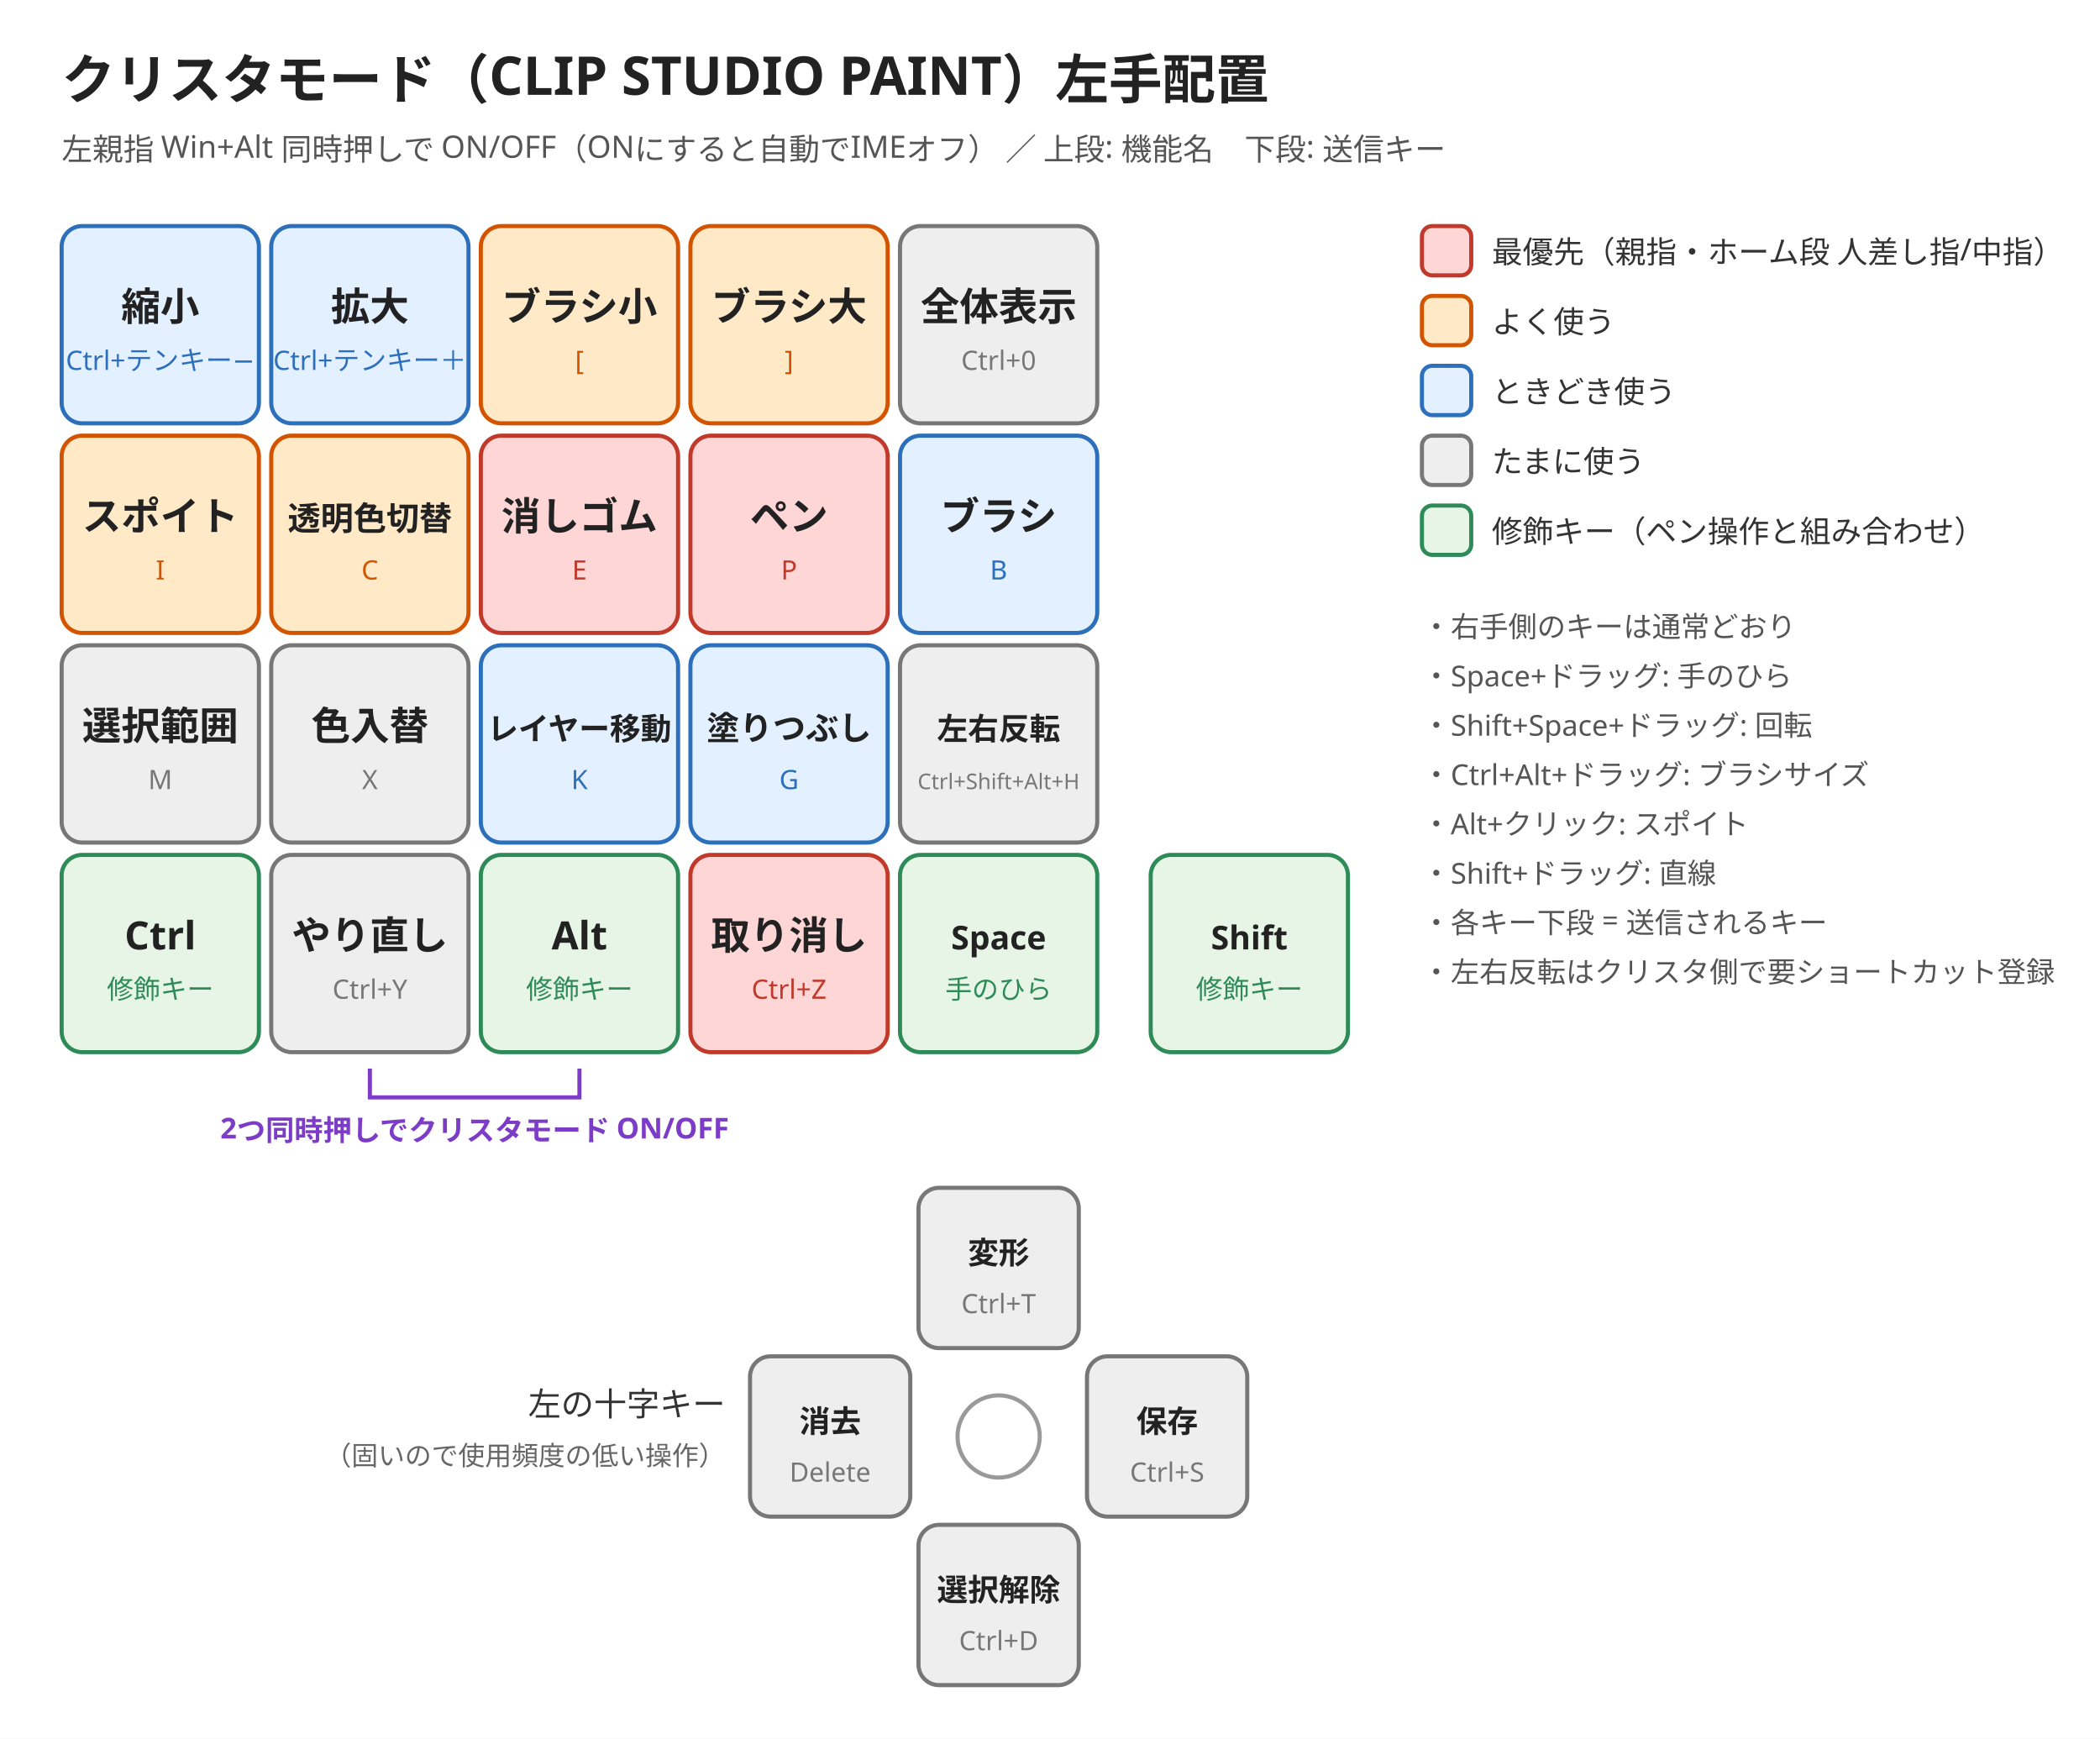
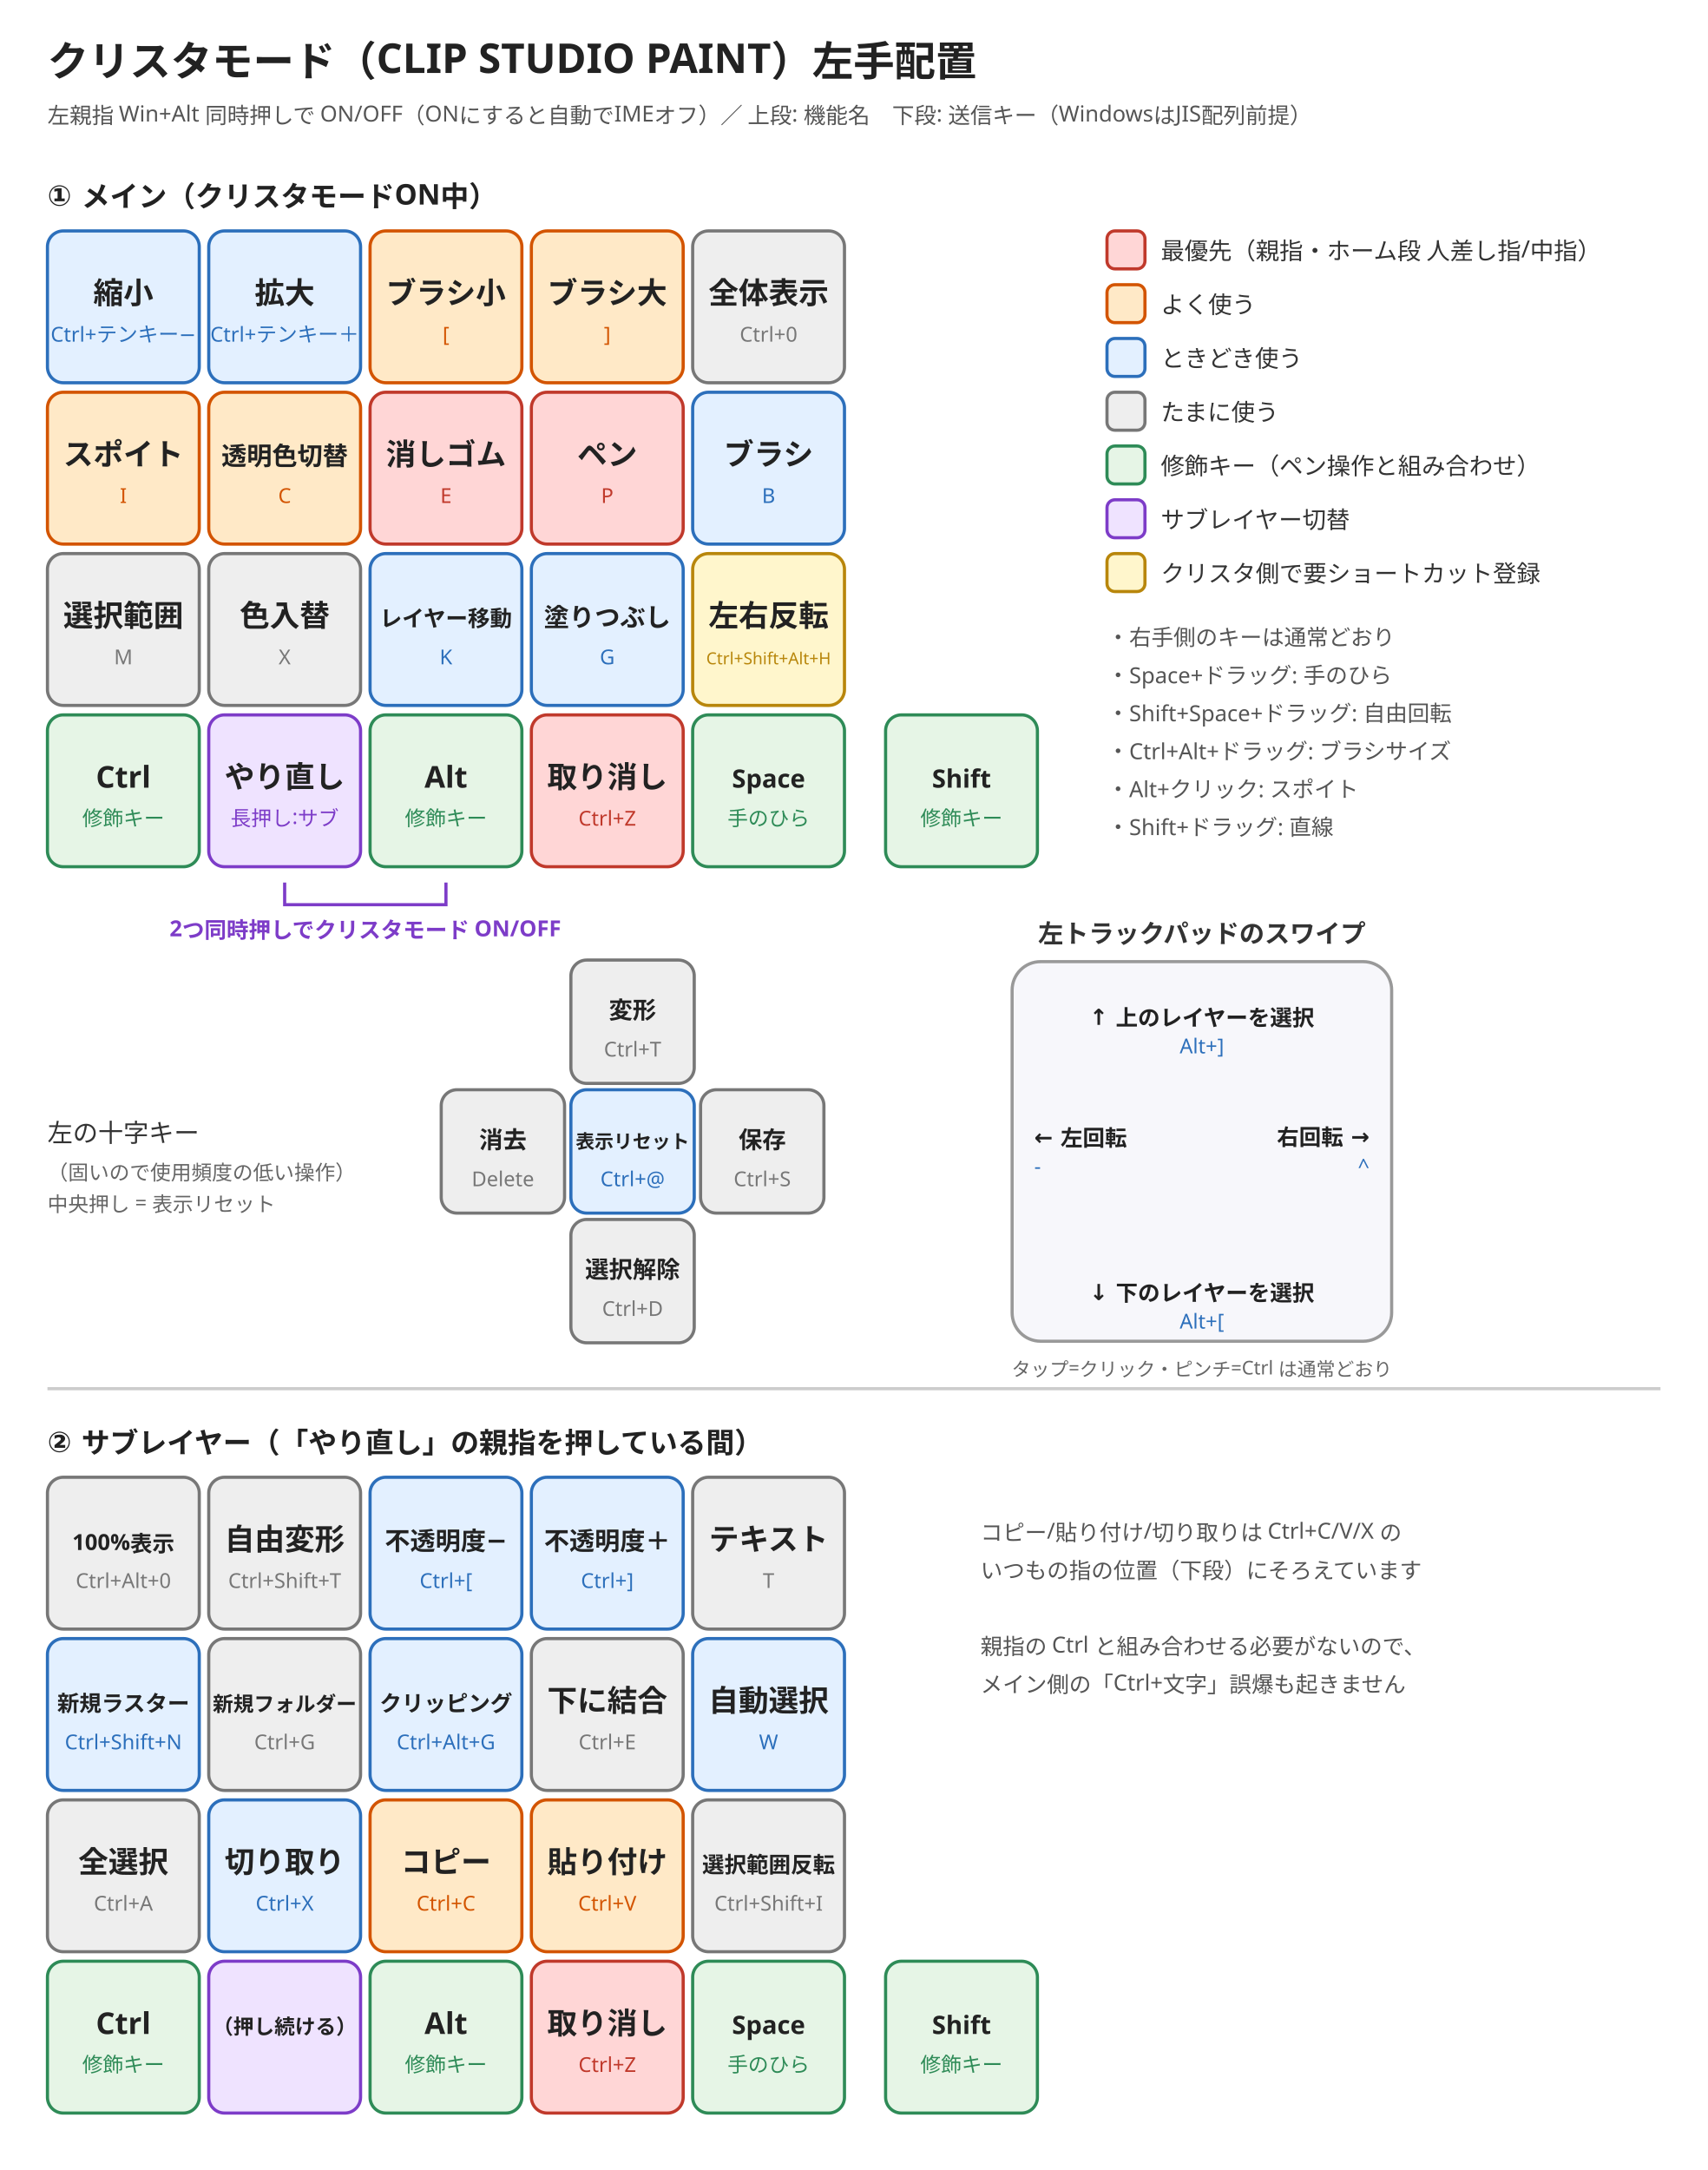
- <svg xmlns="http://www.w3.org/2000/svg" width="1022" height="846.0" viewBox="0 0 1022 846.0" font-family="'Noto Sans JP','Hiragino Sans','Yu Gothic','Meiryo',sans-serif">
+ <svg xmlns="http://www.w3.org/2000/svg" width="1080" height="1372" viewBox="0 0 1080 1372" font-family="'Noto Sans JP','Hiragino Sans','Yu Gothic','Meiryo',sans-serif">
  <rect width="100%" height="100%" fill="#ffffff" />
-   <text x="30" y="48" font-size="26" font-weight="bold" fill="#222">クリスタモード（CLIP STUDIO PAINT）左手配置</text>
-   <text x="30" y="78" font-size="15" fill="#555">左親指 Win+Alt 同時押しで ON/OFF（ONにすると自動でIMEオフ） ／ 上段: 機能名　下段: 送信キー</text>
-   <rect x="30" y="110" width="96" height="96" rx="10" fill="#e3f0ff" stroke="#2c6fbb" stroke-width="2" />
-   <text x="78.0" y="156.0" font-size="19" font-weight="bold" fill="#222" text-anchor="middle">縮小</text>
-   <text x="78.0" y="180.0" font-size="13" fill="#2c6fbb" text-anchor="middle">Ctrl+テンキー−</text>
-   <rect x="132" y="110" width="96" height="96" rx="10" fill="#e3f0ff" stroke="#2c6fbb" stroke-width="2" />
-   <text x="180.0" y="156.0" font-size="19" font-weight="bold" fill="#222" text-anchor="middle">拡大</text>
-   <text x="180.0" y="180.0" font-size="13" fill="#2c6fbb" text-anchor="middle">Ctrl+テンキー＋</text>
-   <rect x="234" y="110" width="96" height="96" rx="10" fill="#ffe9c7" stroke="#d35400" stroke-width="2" />
-   <text x="282.0" y="156.0" font-size="19" font-weight="bold" fill="#222" text-anchor="middle">ブラシ小</text>
-   <text x="282.0" y="180.0" font-size="13" fill="#d35400" text-anchor="middle">[</text>
-   <rect x="336" y="110" width="96" height="96" rx="10" fill="#ffe9c7" stroke="#d35400" stroke-width="2" />
-   <text x="384.0" y="156.0" font-size="19" font-weight="bold" fill="#222" text-anchor="middle">ブラシ大</text>
-   <text x="384.0" y="180.0" font-size="13" fill="#d35400" text-anchor="middle">]</text>
-   <rect x="438" y="110" width="96" height="96" rx="10" fill="#eeeeee" stroke="#777777" stroke-width="2" />
-   <text x="486.0" y="156.0" font-size="19" font-weight="bold" fill="#222" text-anchor="middle">全体表示</text>
-   <text x="486.0" y="180.0" font-size="13" fill="#777777" text-anchor="middle">Ctrl+0</text>
-   <rect x="30" y="212" width="96" height="96" rx="10" fill="#ffe9c7" stroke="#d35400" stroke-width="2" />
-   <text x="78.0" y="258.0" font-size="19" font-weight="bold" fill="#222" text-anchor="middle">スポイト</text>
-   <text x="78.0" y="282.0" font-size="13" fill="#d35400" text-anchor="middle">I</text>
-   <rect x="132" y="212" width="96" height="96" rx="10" fill="#ffe9c7" stroke="#d35400" stroke-width="2" />
-   <text x="180.0" y="258.0" font-size="16" font-weight="bold" fill="#222" text-anchor="middle">透明色切替</text>
-   <text x="180.0" y="282.0" font-size="13" fill="#d35400" text-anchor="middle">C</text>
-   <rect x="234" y="212" width="96" height="96" rx="10" fill="#ffd6d6" stroke="#c0392b" stroke-width="2" />
-   <text x="282.0" y="258.0" font-size="19" font-weight="bold" fill="#222" text-anchor="middle">消しゴム</text>
-   <text x="282.0" y="282.0" font-size="13" fill="#c0392b" text-anchor="middle">E</text>
-   <rect x="336" y="212" width="96" height="96" rx="10" fill="#ffd6d6" stroke="#c0392b" stroke-width="2" />
-   <text x="384.0" y="258.0" font-size="19" font-weight="bold" fill="#222" text-anchor="middle">ペン</text>
-   <text x="384.0" y="282.0" font-size="13" fill="#c0392b" text-anchor="middle">P</text>
-   <rect x="438" y="212" width="96" height="96" rx="10" fill="#e3f0ff" stroke="#2c6fbb" stroke-width="2" />
-   <text x="486.0" y="258.0" font-size="19" font-weight="bold" fill="#222" text-anchor="middle">ブラシ</text>
-   <text x="486.0" y="282.0" font-size="13" fill="#2c6fbb" text-anchor="middle">B</text>
-   <rect x="30" y="314" width="96" height="96" rx="10" fill="#eeeeee" stroke="#777777" stroke-width="2" />
-   <text x="78.0" y="360.0" font-size="19" font-weight="bold" fill="#222" text-anchor="middle">選択範囲</text>
-   <text x="78.0" y="384.0" font-size="13" fill="#777777" text-anchor="middle">M</text>
-   <rect x="132" y="314" width="96" height="96" rx="10" fill="#eeeeee" stroke="#777777" stroke-width="2" />
-   <text x="180.0" y="360.0" font-size="19" font-weight="bold" fill="#222" text-anchor="middle">色入替</text>
-   <text x="180.0" y="384.0" font-size="13" fill="#777777" text-anchor="middle">X</text>
-   <rect x="234" y="314" width="96" height="96" rx="10" fill="#e3f0ff" stroke="#2c6fbb" stroke-width="2" />
-   <text x="282.0" y="360.0" font-size="15" font-weight="bold" fill="#222" text-anchor="middle">レイヤー移動</text>
-   <text x="282.0" y="384.0" font-size="13" fill="#2c6fbb" text-anchor="middle">K</text>
-   <rect x="336" y="314" width="96" height="96" rx="10" fill="#e3f0ff" stroke="#2c6fbb" stroke-width="2" />
-   <text x="384.0" y="360.0" font-size="16" font-weight="bold" fill="#222" text-anchor="middle">塗りつぶし</text>
-   <text x="384.0" y="384.0" font-size="13" fill="#2c6fbb" text-anchor="middle">G</text>
-   <rect x="438" y="314" width="96" height="96" rx="10" fill="#eeeeee" stroke="#777777" stroke-width="2" />
-   <text x="486.0" y="360.0" font-size="15" font-weight="bold" fill="#222" text-anchor="middle">左右反転</text>
-   <text x="486.0" y="384.0" font-size="10.5" fill="#777777" text-anchor="middle">Ctrl+Shift+Alt+H</text>
-   <rect x="30" y="416" width="96" height="96" rx="10" fill="#e6f5e6" stroke="#2e8b57" stroke-width="2" />
-   <text x="78.0" y="462.0" font-size="19" font-weight="bold" fill="#222" text-anchor="middle">Ctrl</text>
-   <text x="78.0" y="486.0" font-size="13" fill="#2e8b57" text-anchor="middle">修飾キー</text>
-   <rect x="132" y="416" width="96" height="96" rx="10" fill="#eeeeee" stroke="#777777" stroke-width="2" />
-   <text x="180.0" y="462.0" font-size="19" font-weight="bold" fill="#222" text-anchor="middle">やり直し</text>
-   <text x="180.0" y="486.0" font-size="13" fill="#777777" text-anchor="middle">Ctrl+Y</text>
-   <rect x="234" y="416" width="96" height="96" rx="10" fill="#e6f5e6" stroke="#2e8b57" stroke-width="2" />
-   <text x="282.0" y="462.0" font-size="19" font-weight="bold" fill="#222" text-anchor="middle">Alt</text>
-   <text x="282.0" y="486.0" font-size="13" fill="#2e8b57" text-anchor="middle">修飾キー</text>
-   <rect x="336" y="416" width="96" height="96" rx="10" fill="#ffd6d6" stroke="#c0392b" stroke-width="2" />
-   <text x="384.0" y="462.0" font-size="19" font-weight="bold" fill="#222" text-anchor="middle">取り消し</text>
-   <text x="384.0" y="486.0" font-size="13" fill="#c0392b" text-anchor="middle">Ctrl+Z</text>
-   <rect x="438" y="416" width="96" height="96" rx="10" fill="#e6f5e6" stroke="#2e8b57" stroke-width="2" />
-   <text x="486.0" y="462.0" font-size="16" font-weight="bold" fill="#222" text-anchor="middle">Space</text>
-   <text x="486.0" y="486.0" font-size="13" fill="#2e8b57" text-anchor="middle">手のひら</text>
-   <rect x="560" y="416" width="96" height="96" rx="10" fill="#e6f5e6" stroke="#2e8b57" stroke-width="2" />
-   <text x="608.0" y="462.0" font-size="16" font-weight="bold" fill="#222" text-anchor="middle">Shift</text>
-   <text x="608.0" y="486.0" font-size="13" fill="#2e8b57" text-anchor="middle">修飾キー</text>
-   <rect x="447.0" y="578.0" width="78" height="78" rx="10" fill="#eeeeee" stroke="#777777" stroke-width="2" />
-   <text x="486.0" y="615.0" font-size="15" font-weight="bold" fill="#222" text-anchor="middle">変形</text>
-   <text x="486.0" y="639.0" font-size="13" fill="#777777" text-anchor="middle">Ctrl+T</text>
-   <rect x="447.0" y="742.0" width="78" height="78" rx="10" fill="#eeeeee" stroke="#777777" stroke-width="2" />
-   <text x="486.0" y="779.0" font-size="15" font-weight="bold" fill="#222" text-anchor="middle">選択解除</text>
-   <text x="486.0" y="803.0" font-size="13" fill="#777777" text-anchor="middle">Ctrl+D</text>
-   <rect x="365.0" y="660.0" width="78" height="78" rx="10" fill="#eeeeee" stroke="#777777" stroke-width="2" />
-   <text x="404.0" y="697.0" font-size="15" font-weight="bold" fill="#222" text-anchor="middle">消去</text>
-   <text x="404.0" y="721.0" font-size="13" fill="#777777" text-anchor="middle">Delete</text>
-   <rect x="529.0" y="660.0" width="78" height="78" rx="10" fill="#eeeeee" stroke="#777777" stroke-width="2" />
-   <text x="568.0" y="697.0" font-size="15" font-weight="bold" fill="#222" text-anchor="middle">保存</text>
-   <text x="568.0" y="721.0" font-size="13" fill="#777777" text-anchor="middle">Ctrl+S</text>
-   <circle cx="486.0" cy="699.0" r="20" fill="#fff" stroke="#999" stroke-width="2" />
-   <text x="353.0" y="689.0" font-size="16" fill="#333" text-anchor="end">左の十字キー</text>
-   <text x="353.0" y="713.0" font-size="13" fill="#666" text-anchor="end">（固いので使用頻度の低い操作）</text>
-   <path d="M180.0 520 v14 h102 v-14" fill="none" stroke="#7d3cc8" stroke-width="2" />
-   <text x="231.0" y="554" font-size="14" fill="#7d3cc8" text-anchor="middle" font-weight="bold">2つ同時押しでクリスタモード ON/OFF</text>
-   <rect x="692" y="110" width="24" height="24" rx="5" fill="#ffd6d6" stroke="#c0392b" stroke-width="2" />
-   <text x="726" y="128" font-size="15" fill="#333">最優先（親指・ホーム段 人差し指/中指）</text>
-   <rect x="692" y="144" width="24" height="24" rx="5" fill="#ffe9c7" stroke="#d35400" stroke-width="2" />
-   <text x="726" y="162" font-size="15" fill="#333">よく使う</text>
-   <rect x="692" y="178" width="24" height="24" rx="5" fill="#e3f0ff" stroke="#2c6fbb" stroke-width="2" />
-   <text x="726" y="196" font-size="15" fill="#333">ときどき使う</text>
-   <rect x="692" y="212" width="24" height="24" rx="5" fill="#eeeeee" stroke="#777777" stroke-width="2" />
-   <text x="726" y="230" font-size="15" fill="#333">たまに使う</text>
-   <rect x="692" y="246" width="24" height="24" rx="5" fill="#e6f5e6" stroke="#2e8b57" stroke-width="2" />
-   <text x="726" y="264" font-size="15" fill="#333">修飾キー（ペン操作と組み合わせ）</text>
-   <text x="692" y="310" font-size="14" fill="#555">・右手側のキーは通常どおり</text>
-   <text x="692" y="334" font-size="14" fill="#555">・Space+ドラッグ: 手のひら</text>
-   <text x="692" y="358" font-size="14" fill="#555">・Shift+Space+ドラッグ: 回転</text>
-   <text x="692" y="382" font-size="14" fill="#555">・Ctrl+Alt+ドラッグ: ブラシサイズ</text>
-   <text x="692" y="406" font-size="14" fill="#555">・Alt+クリック: スポイト</text>
-   <text x="692" y="430" font-size="14" fill="#555">・Shift+ドラッグ: 直線</text>
-   <text x="692" y="454" font-size="14" fill="#555">・各キー下段 = 送信されるキー</text>
-   <text x="692" y="478" font-size="14" fill="#555">・左右反転はクリスタ側で要ショートカット登録</text>
+   <text x="30" y="48" font-size="26" fill="#222" text-anchor="start" font-weight="bold">クリスタモード（CLIP STUDIO PAINT）左手配置</text>
+   <text x="30" y="78" font-size="14" fill="#555" text-anchor="start">左親指 Win+Alt 同時押しで ON/OFF（ONにすると自動でIMEオフ）／ 上段: 機能名　下段: 送信キー（WindowsはJIS配列前提）</text>
+   <text x="30" y="130" font-size="18" fill="#222" text-anchor="start" font-weight="bold">① メイン（クリスタモードON中）</text>
+   <rect x="30" y="146" width="96" height="96" rx="10" fill="#e3f0ff" stroke="#2c6fbb" stroke-width="2" />
+   <text x="78.0" y="192.0" font-size="19" font-weight="bold" fill="#222" text-anchor="middle">縮小</text>
+   <text x="78.0" y="216.0" font-size="13" fill="#2c6fbb" text-anchor="middle">Ctrl+テンキー−</text>
+   <rect x="132" y="146" width="96" height="96" rx="10" fill="#e3f0ff" stroke="#2c6fbb" stroke-width="2" />
+   <text x="180.0" y="192.0" font-size="19" font-weight="bold" fill="#222" text-anchor="middle">拡大</text>
+   <text x="180.0" y="216.0" font-size="13" fill="#2c6fbb" text-anchor="middle">Ctrl+テンキー＋</text>
+   <rect x="234" y="146" width="96" height="96" rx="10" fill="#ffe9c7" stroke="#d35400" stroke-width="2" />
+   <text x="282.0" y="192.0" font-size="19" font-weight="bold" fill="#222" text-anchor="middle">ブラシ小</text>
+   <text x="282.0" y="216.0" font-size="13" fill="#d35400" text-anchor="middle">[</text>
+   <rect x="336" y="146" width="96" height="96" rx="10" fill="#ffe9c7" stroke="#d35400" stroke-width="2" />
+   <text x="384.0" y="192.0" font-size="19" font-weight="bold" fill="#222" text-anchor="middle">ブラシ大</text>
+   <text x="384.0" y="216.0" font-size="13" fill="#d35400" text-anchor="middle">]</text>
+   <rect x="438" y="146" width="96" height="96" rx="10" fill="#eeeeee" stroke="#777777" stroke-width="2" />
+   <text x="486.0" y="192.0" font-size="19" font-weight="bold" fill="#222" text-anchor="middle">全体表示</text>
+   <text x="486.0" y="216.0" font-size="13" fill="#777777" text-anchor="middle">Ctrl+0</text>
+   <rect x="30" y="248" width="96" height="96" rx="10" fill="#ffe9c7" stroke="#d35400" stroke-width="2" />
+   <text x="78.0" y="294.0" font-size="19" font-weight="bold" fill="#222" text-anchor="middle">スポイト</text>
+   <text x="78.0" y="318.0" font-size="13" fill="#d35400" text-anchor="middle">I</text>
+   <rect x="132" y="248" width="96" height="96" rx="10" fill="#ffe9c7" stroke="#d35400" stroke-width="2" />
+   <text x="180.0" y="294.0" font-size="16" font-weight="bold" fill="#222" text-anchor="middle">透明色切替</text>
+   <text x="180.0" y="318.0" font-size="13" fill="#d35400" text-anchor="middle">C</text>
+   <rect x="234" y="248" width="96" height="96" rx="10" fill="#ffd6d6" stroke="#c0392b" stroke-width="2" />
+   <text x="282.0" y="294.0" font-size="19" font-weight="bold" fill="#222" text-anchor="middle">消しゴム</text>
+   <text x="282.0" y="318.0" font-size="13" fill="#c0392b" text-anchor="middle">E</text>
+   <rect x="336" y="248" width="96" height="96" rx="10" fill="#ffd6d6" stroke="#c0392b" stroke-width="2" />
+   <text x="384.0" y="294.0" font-size="19" font-weight="bold" fill="#222" text-anchor="middle">ペン</text>
+   <text x="384.0" y="318.0" font-size="13" fill="#c0392b" text-anchor="middle">P</text>
+   <rect x="438" y="248" width="96" height="96" rx="10" fill="#e3f0ff" stroke="#2c6fbb" stroke-width="2" />
+   <text x="486.0" y="294.0" font-size="19" font-weight="bold" fill="#222" text-anchor="middle">ブラシ</text>
+   <text x="486.0" y="318.0" font-size="13" fill="#2c6fbb" text-anchor="middle">B</text>
+   <rect x="30" y="350" width="96" height="96" rx="10" fill="#eeeeee" stroke="#777777" stroke-width="2" />
+   <text x="78.0" y="396.0" font-size="19" font-weight="bold" fill="#222" text-anchor="middle">選択範囲</text>
+   <text x="78.0" y="420.0" font-size="13" fill="#777777" text-anchor="middle">M</text>
+   <rect x="132" y="350" width="96" height="96" rx="10" fill="#eeeeee" stroke="#777777" stroke-width="2" />
+   <text x="180.0" y="396.0" font-size="19" font-weight="bold" fill="#222" text-anchor="middle">色入替</text>
+   <text x="180.0" y="420.0" font-size="13" fill="#777777" text-anchor="middle">X</text>
+   <rect x="234" y="350" width="96" height="96" rx="10" fill="#e3f0ff" stroke="#2c6fbb" stroke-width="2" />
+   <text x="282.0" y="396.0" font-size="14" font-weight="bold" fill="#222" text-anchor="middle">レイヤー移動</text>
+   <text x="282.0" y="420.0" font-size="13" fill="#2c6fbb" text-anchor="middle">K</text>
+   <rect x="336" y="350" width="96" height="96" rx="10" fill="#e3f0ff" stroke="#2c6fbb" stroke-width="2" />
+   <text x="384.0" y="396.0" font-size="16" font-weight="bold" fill="#222" text-anchor="middle">塗りつぶし</text>
+   <text x="384.0" y="420.0" font-size="13" fill="#2c6fbb" text-anchor="middle">G</text>
+   <rect x="438" y="350" width="96" height="96" rx="10" fill="#fff6cc" stroke="#b8860b" stroke-width="2" />
+   <text x="486.0" y="396.0" font-size="19" font-weight="bold" fill="#222" text-anchor="middle">左右反転</text>
+   <text x="486.0" y="420.0" font-size="10.5" fill="#b8860b" text-anchor="middle">Ctrl+Shift+Alt+H</text>
+   <rect x="30" y="452" width="96" height="96" rx="10" fill="#e6f5e6" stroke="#2e8b57" stroke-width="2" />
+   <text x="78.0" y="498.0" font-size="19" font-weight="bold" fill="#222" text-anchor="middle">Ctrl</text>
+   <text x="78.0" y="522.0" font-size="13" fill="#2e8b57" text-anchor="middle">修飾キー</text>
+   <rect x="132" y="452" width="96" height="96" rx="10" fill="#efe3ff" stroke="#7d3cc8" stroke-width="2" />
+   <text x="180.0" y="498.0" font-size="19" font-weight="bold" fill="#222" text-anchor="middle">やり直し</text>
+   <text x="180.0" y="522.0" font-size="13" fill="#7d3cc8" text-anchor="middle">長押し:サブ</text>
+   <rect x="234" y="452" width="96" height="96" rx="10" fill="#e6f5e6" stroke="#2e8b57" stroke-width="2" />
+   <text x="282.0" y="498.0" font-size="19" font-weight="bold" fill="#222" text-anchor="middle">Alt</text>
+   <text x="282.0" y="522.0" font-size="13" fill="#2e8b57" text-anchor="middle">修飾キー</text>
+   <rect x="336" y="452" width="96" height="96" rx="10" fill="#ffd6d6" stroke="#c0392b" stroke-width="2" />
+   <text x="384.0" y="498.0" font-size="19" font-weight="bold" fill="#222" text-anchor="middle">取り消し</text>
+   <text x="384.0" y="522.0" font-size="13" fill="#c0392b" text-anchor="middle">Ctrl+Z</text>
+   <rect x="438" y="452" width="96" height="96" rx="10" fill="#e6f5e6" stroke="#2e8b57" stroke-width="2" />
+   <text x="486.0" y="498.0" font-size="16" font-weight="bold" fill="#222" text-anchor="middle">Space</text>
+   <text x="486.0" y="522.0" font-size="13" fill="#2e8b57" text-anchor="middle">手のひら</text>
+   <rect x="560" y="452" width="96" height="96" rx="10" fill="#e6f5e6" stroke="#2e8b57" stroke-width="2" />
+   <text x="608.0" y="498.0" font-size="16" font-weight="bold" fill="#222" text-anchor="middle">Shift</text>
+   <text x="608.0" y="522.0" font-size="13" fill="#2e8b57" text-anchor="middle">修飾キー</text>
+   <path d="M180 558 v14 h102 v-14" fill="none" stroke="#7d3cc8" stroke-width="2" />
+   <text x="231" y="592" font-size="14" fill="#7d3cc8" text-anchor="middle" font-weight="bold">2つ同時押しでクリスタモード ON/OFF</text>
+   <rect x="361" y="607" width="78" height="78" rx="10" fill="#eeeeee" stroke="#777777" stroke-width="2" />
+   <text x="400.0" y="644.0" font-size="15" font-weight="bold" fill="#222" text-anchor="middle">変形</text>
+   <text x="400.0" y="668.0" font-size="13" fill="#777777" text-anchor="middle">Ctrl+T</text>
+   <rect x="361" y="771" width="78" height="78" rx="10" fill="#eeeeee" stroke="#777777" stroke-width="2" />
+   <text x="400.0" y="808.0" font-size="15" font-weight="bold" fill="#222" text-anchor="middle">選択解除</text>
+   <text x="400.0" y="832.0" font-size="13" fill="#777777" text-anchor="middle">Ctrl+D</text>
+   <rect x="279" y="689" width="78" height="78" rx="10" fill="#eeeeee" stroke="#777777" stroke-width="2" />
+   <text x="318.0" y="726.0" font-size="15" font-weight="bold" fill="#222" text-anchor="middle">消去</text>
+   <text x="318.0" y="750.0" font-size="13" fill="#777777" text-anchor="middle">Delete</text>
+   <rect x="443" y="689" width="78" height="78" rx="10" fill="#eeeeee" stroke="#777777" stroke-width="2" />
+   <text x="482.0" y="726.0" font-size="15" font-weight="bold" fill="#222" text-anchor="middle">保存</text>
+   <text x="482.0" y="750.0" font-size="13" fill="#777777" text-anchor="middle">Ctrl+S</text>
+   <rect x="361" y="689" width="78" height="78" rx="10" fill="#e3f0ff" stroke="#2c6fbb" stroke-width="2" />
+   <text x="400.0" y="726.0" font-size="12" font-weight="bold" fill="#222" text-anchor="middle">表示リセット</text>
+   <text x="400.0" y="750.0" font-size="13" fill="#2c6fbb" text-anchor="middle">Ctrl+@</text>
+   <text x="30" y="722" font-size="16" fill="#333" text-anchor="start">左の十字キー</text>
+   <text x="30" y="746" font-size="13" fill="#666" text-anchor="start">（固いので使用頻度の低い操作）</text>
+   <text x="30" y="766" font-size="13" fill="#666" text-anchor="start">中央押し = 表示リセット</text>
+   <rect x="640" y="608" width="240" height="240" rx="18" fill="#f7f7fb" stroke="#999" stroke-width="2" />
+   <text x="760" y="596" font-size="16" fill="#333" text-anchor="middle" font-weight="bold">左トラックパッドのスワイプ</text>
+   <text x="760" y="648" font-size="14" fill="#222" text-anchor="middle" font-weight="bold">↑ 上のレイヤーを選択</text>
+   <text x="760" y="666" font-size="13" fill="#2c6fbb" text-anchor="middle">Alt+]</text>
+   <text x="760" y="822" font-size="14" fill="#222" text-anchor="middle" font-weight="bold">↓ 下のレイヤーを選択</text>
+   <text x="760" y="840" font-size="13" fill="#2c6fbb" text-anchor="middle">Alt+[</text>
+   <text x="654" y="724" font-size="14" fill="#222" text-anchor="start" font-weight="bold">← 左回転</text>
+   <text x="654" y="742" font-size="13" fill="#2c6fbb" text-anchor="start">-</text>
+   <text x="866" y="724" font-size="14" fill="#222" text-anchor="end" font-weight="bold">右回転 →</text>
+   <text x="866" y="742" font-size="13" fill="#2c6fbb" text-anchor="end">^</text>
+   <text x="760" y="870" font-size="12" fill="#666" text-anchor="middle">タップ=クリック・ピンチ=Ctrl は通常どおり</text>
+   <rect x="700" y="146" width="24" height="24" rx="5" fill="#ffd6d6" stroke="#c0392b" stroke-width="2" />
+   <text x="734" y="164" font-size="15" fill="#333" text-anchor="start">最優先（親指・ホーム段 人差し指/中指）</text>
+   <rect x="700" y="180" width="24" height="24" rx="5" fill="#ffe9c7" stroke="#d35400" stroke-width="2" />
+   <text x="734" y="198" font-size="15" fill="#333" text-anchor="start">よく使う</text>
+   <rect x="700" y="214" width="24" height="24" rx="5" fill="#e3f0ff" stroke="#2c6fbb" stroke-width="2" />
+   <text x="734" y="232" font-size="15" fill="#333" text-anchor="start">ときどき使う</text>
+   <rect x="700" y="248" width="24" height="24" rx="5" fill="#eeeeee" stroke="#777777" stroke-width="2" />
+   <text x="734" y="266" font-size="15" fill="#333" text-anchor="start">たまに使う</text>
+   <rect x="700" y="282" width="24" height="24" rx="5" fill="#e6f5e6" stroke="#2e8b57" stroke-width="2" />
+   <text x="734" y="300" font-size="15" fill="#333" text-anchor="start">修飾キー（ペン操作と組み合わせ）</text>
+   <rect x="700" y="316" width="24" height="24" rx="5" fill="#efe3ff" stroke="#7d3cc8" stroke-width="2" />
+   <text x="734" y="334" font-size="15" fill="#333" text-anchor="start">サブレイヤー切替</text>
+   <rect x="700" y="350" width="24" height="24" rx="5" fill="#fff6cc" stroke="#b8860b" stroke-width="2" />
+   <text x="734" y="368" font-size="15" fill="#333" text-anchor="start">クリスタ側で要ショートカット登録</text>
+   <text x="700" y="408" font-size="14" fill="#555" text-anchor="start">・右手側のキーは通常どおり</text>
+   <text x="700" y="432" font-size="14" fill="#555" text-anchor="start">・Space+ドラッグ: 手のひら</text>
+   <text x="700" y="456" font-size="14" fill="#555" text-anchor="start">・Shift+Space+ドラッグ: 自由回転</text>
+   <text x="700" y="480" font-size="14" fill="#555" text-anchor="start">・Ctrl+Alt+ドラッグ: ブラシサイズ</text>
+   <text x="700" y="504" font-size="14" fill="#555" text-anchor="start">・Alt+クリック: スポイト</text>
+   <text x="700" y="528" font-size="14" fill="#555" text-anchor="start">・Shift+ドラッグ: 直線</text>
+   <line x1="30" y1="878" x2="1050" y2="878" stroke="#ccc" stroke-width="2" />
+   <text x="30" y="918" font-size="18" fill="#222" text-anchor="start" font-weight="bold">② サブレイヤー（「やり直し」の親指を押している間）</text>
+   <rect x="30" y="934" width="96" height="96" rx="10" fill="#eeeeee" stroke="#777777" stroke-width="2" />
+   <text x="78.0" y="980.0" font-size="14" font-weight="bold" fill="#222" text-anchor="middle">100%表示</text>
+   <text x="78.0" y="1004.0" font-size="13" fill="#777777" text-anchor="middle">Ctrl+Alt+0</text>
+   <rect x="132" y="934" width="96" height="96" rx="10" fill="#eeeeee" stroke="#777777" stroke-width="2" />
+   <text x="180.0" y="980.0" font-size="19" font-weight="bold" fill="#222" text-anchor="middle">自由変形</text>
+   <text x="180.0" y="1004.0" font-size="13" fill="#777777" text-anchor="middle">Ctrl+Shift+T</text>
+   <rect x="234" y="934" width="96" height="96" rx="10" fill="#e3f0ff" stroke="#2c6fbb" stroke-width="2" />
+   <text x="282.0" y="980.0" font-size="16" font-weight="bold" fill="#222" text-anchor="middle">不透明度−</text>
+   <text x="282.0" y="1004.0" font-size="13" fill="#2c6fbb" text-anchor="middle">Ctrl+[</text>
+   <rect x="336" y="934" width="96" height="96" rx="10" fill="#e3f0ff" stroke="#2c6fbb" stroke-width="2" />
+   <text x="384.0" y="980.0" font-size="16" font-weight="bold" fill="#222" text-anchor="middle">不透明度＋</text>
+   <text x="384.0" y="1004.0" font-size="13" fill="#2c6fbb" text-anchor="middle">Ctrl+]</text>
+   <rect x="438" y="934" width="96" height="96" rx="10" fill="#eeeeee" stroke="#777777" stroke-width="2" />
+   <text x="486.0" y="980.0" font-size="19" font-weight="bold" fill="#222" text-anchor="middle">テキスト</text>
+   <text x="486.0" y="1004.0" font-size="13" fill="#777777" text-anchor="middle">T</text>
+   <rect x="30" y="1036" width="96" height="96" rx="10" fill="#e3f0ff" stroke="#2c6fbb" stroke-width="2" />
+   <text x="78.0" y="1082.0" font-size="14" font-weight="bold" fill="#222" text-anchor="middle">新規ラスター</text>
+   <text x="78.0" y="1106.0" font-size="13" fill="#2c6fbb" text-anchor="middle">Ctrl+Shift+N</text>
+   <rect x="132" y="1036" width="96" height="96" rx="10" fill="#eeeeee" stroke="#777777" stroke-width="2" />
+   <text x="180.0" y="1082.0" font-size="13" font-weight="bold" fill="#222" text-anchor="middle">新規フォルダー</text>
+   <text x="180.0" y="1106.0" font-size="13" fill="#777777" text-anchor="middle">Ctrl+G</text>
+   <rect x="234" y="1036" width="96" height="96" rx="10" fill="#e3f0ff" stroke="#2c6fbb" stroke-width="2" />
+   <text x="282.0" y="1082.0" font-size="14" font-weight="bold" fill="#222" text-anchor="middle">クリッピング</text>
+   <text x="282.0" y="1106.0" font-size="13" fill="#2c6fbb" text-anchor="middle">Ctrl+Alt+G</text>
+   <rect x="336" y="1036" width="96" height="96" rx="10" fill="#eeeeee" stroke="#777777" stroke-width="2" />
+   <text x="384.0" y="1082.0" font-size="19" font-weight="bold" fill="#222" text-anchor="middle">下に結合</text>
+   <text x="384.0" y="1106.0" font-size="13" fill="#777777" text-anchor="middle">Ctrl+E</text>
+   <rect x="438" y="1036" width="96" height="96" rx="10" fill="#e3f0ff" stroke="#2c6fbb" stroke-width="2" />
+   <text x="486.0" y="1082.0" font-size="19" font-weight="bold" fill="#222" text-anchor="middle">自動選択</text>
+   <text x="486.0" y="1106.0" font-size="13" fill="#2c6fbb" text-anchor="middle">W</text>
+   <rect x="30" y="1138" width="96" height="96" rx="10" fill="#eeeeee" stroke="#777777" stroke-width="2" />
+   <text x="78.0" y="1184.0" font-size="19" font-weight="bold" fill="#222" text-anchor="middle">全選択</text>
+   <text x="78.0" y="1208.0" font-size="13" fill="#777777" text-anchor="middle">Ctrl+A</text>
+   <rect x="132" y="1138" width="96" height="96" rx="10" fill="#e3f0ff" stroke="#2c6fbb" stroke-width="2" />
+   <text x="180.0" y="1184.0" font-size="19" font-weight="bold" fill="#222" text-anchor="middle">切り取り</text>
+   <text x="180.0" y="1208.0" font-size="13" fill="#2c6fbb" text-anchor="middle">Ctrl+X</text>
+   <rect x="234" y="1138" width="96" height="96" rx="10" fill="#ffe9c7" stroke="#d35400" stroke-width="2" />
+   <text x="282.0" y="1184.0" font-size="19" font-weight="bold" fill="#222" text-anchor="middle">コピー</text>
+   <text x="282.0" y="1208.0" font-size="13" fill="#d35400" text-anchor="middle">Ctrl+C</text>
+   <rect x="336" y="1138" width="96" height="96" rx="10" fill="#ffe9c7" stroke="#d35400" stroke-width="2" />
+   <text x="384.0" y="1184.0" font-size="19" font-weight="bold" fill="#222" text-anchor="middle">貼り付け</text>
+   <text x="384.0" y="1208.0" font-size="13" fill="#d35400" text-anchor="middle">Ctrl+V</text>
+   <rect x="438" y="1138" width="96" height="96" rx="10" fill="#eeeeee" stroke="#777777" stroke-width="2" />
+   <text x="486.0" y="1184.0" font-size="14" font-weight="bold" fill="#222" text-anchor="middle">選択範囲反転</text>
+   <text x="486.0" y="1208.0" font-size="13" fill="#777777" text-anchor="middle">Ctrl+Shift+I</text>
+   <rect x="30" y="1240" width="96" height="96" rx="10" fill="#e6f5e6" stroke="#2e8b57" stroke-width="2" />
+   <text x="78.0" y="1286.0" font-size="19" font-weight="bold" fill="#222" text-anchor="middle">Ctrl</text>
+   <text x="78.0" y="1310.0" font-size="13" fill="#2e8b57" text-anchor="middle">修飾キー</text>
+   <rect x="132" y="1240" width="96" height="96" rx="10" fill="#efe3ff" stroke="#7d3cc8" stroke-width="2" />
+   <text x="180.0" y="1286.0" font-size="13" font-weight="bold" fill="#222" text-anchor="middle">（押し続ける）</text>
+   <text x="180.0" y="1310.0" font-size="13" fill="#7d3cc8" text-anchor="middle" />
+   <rect x="234" y="1240" width="96" height="96" rx="10" fill="#e6f5e6" stroke="#2e8b57" stroke-width="2" />
+   <text x="282.0" y="1286.0" font-size="19" font-weight="bold" fill="#222" text-anchor="middle">Alt</text>
+   <text x="282.0" y="1310.0" font-size="13" fill="#2e8b57" text-anchor="middle">修飾キー</text>
+   <rect x="336" y="1240" width="96" height="96" rx="10" fill="#ffd6d6" stroke="#c0392b" stroke-width="2" />
+   <text x="384.0" y="1286.0" font-size="19" font-weight="bold" fill="#222" text-anchor="middle">取り消し</text>
+   <text x="384.0" y="1310.0" font-size="13" fill="#c0392b" text-anchor="middle">Ctrl+Z</text>
+   <rect x="438" y="1240" width="96" height="96" rx="10" fill="#e6f5e6" stroke="#2e8b57" stroke-width="2" />
+   <text x="486.0" y="1286.0" font-size="16" font-weight="bold" fill="#222" text-anchor="middle">Space</text>
+   <text x="486.0" y="1310.0" font-size="13" fill="#2e8b57" text-anchor="middle">手のひら</text>
+   <rect x="560" y="1240" width="96" height="96" rx="10" fill="#e6f5e6" stroke="#2e8b57" stroke-width="2" />
+   <text x="608.0" y="1286.0" font-size="16" font-weight="bold" fill="#222" text-anchor="middle">Shift</text>
+   <text x="608.0" y="1310.0" font-size="13" fill="#2e8b57" text-anchor="middle">修飾キー</text>
+   <text x="620" y="974" font-size="14" fill="#555" text-anchor="start">コピー/貼り付け/切り取りは Ctrl+C/V/X の</text>
+   <text x="620" y="998" font-size="14" fill="#555" text-anchor="start">いつもの指の位置（下段）にそろえています</text>
+   <text x="620" y="1022" font-size="14" fill="#555" text-anchor="start" />
+   <text x="620" y="1046" font-size="14" fill="#555" text-anchor="start">親指の Ctrl と組み合わせる必要がないので、</text>
+   <text x="620" y="1070" font-size="14" fill="#555" text-anchor="start">メイン側の「Ctrl+文字」誤爆も起きません</text>
</svg>
